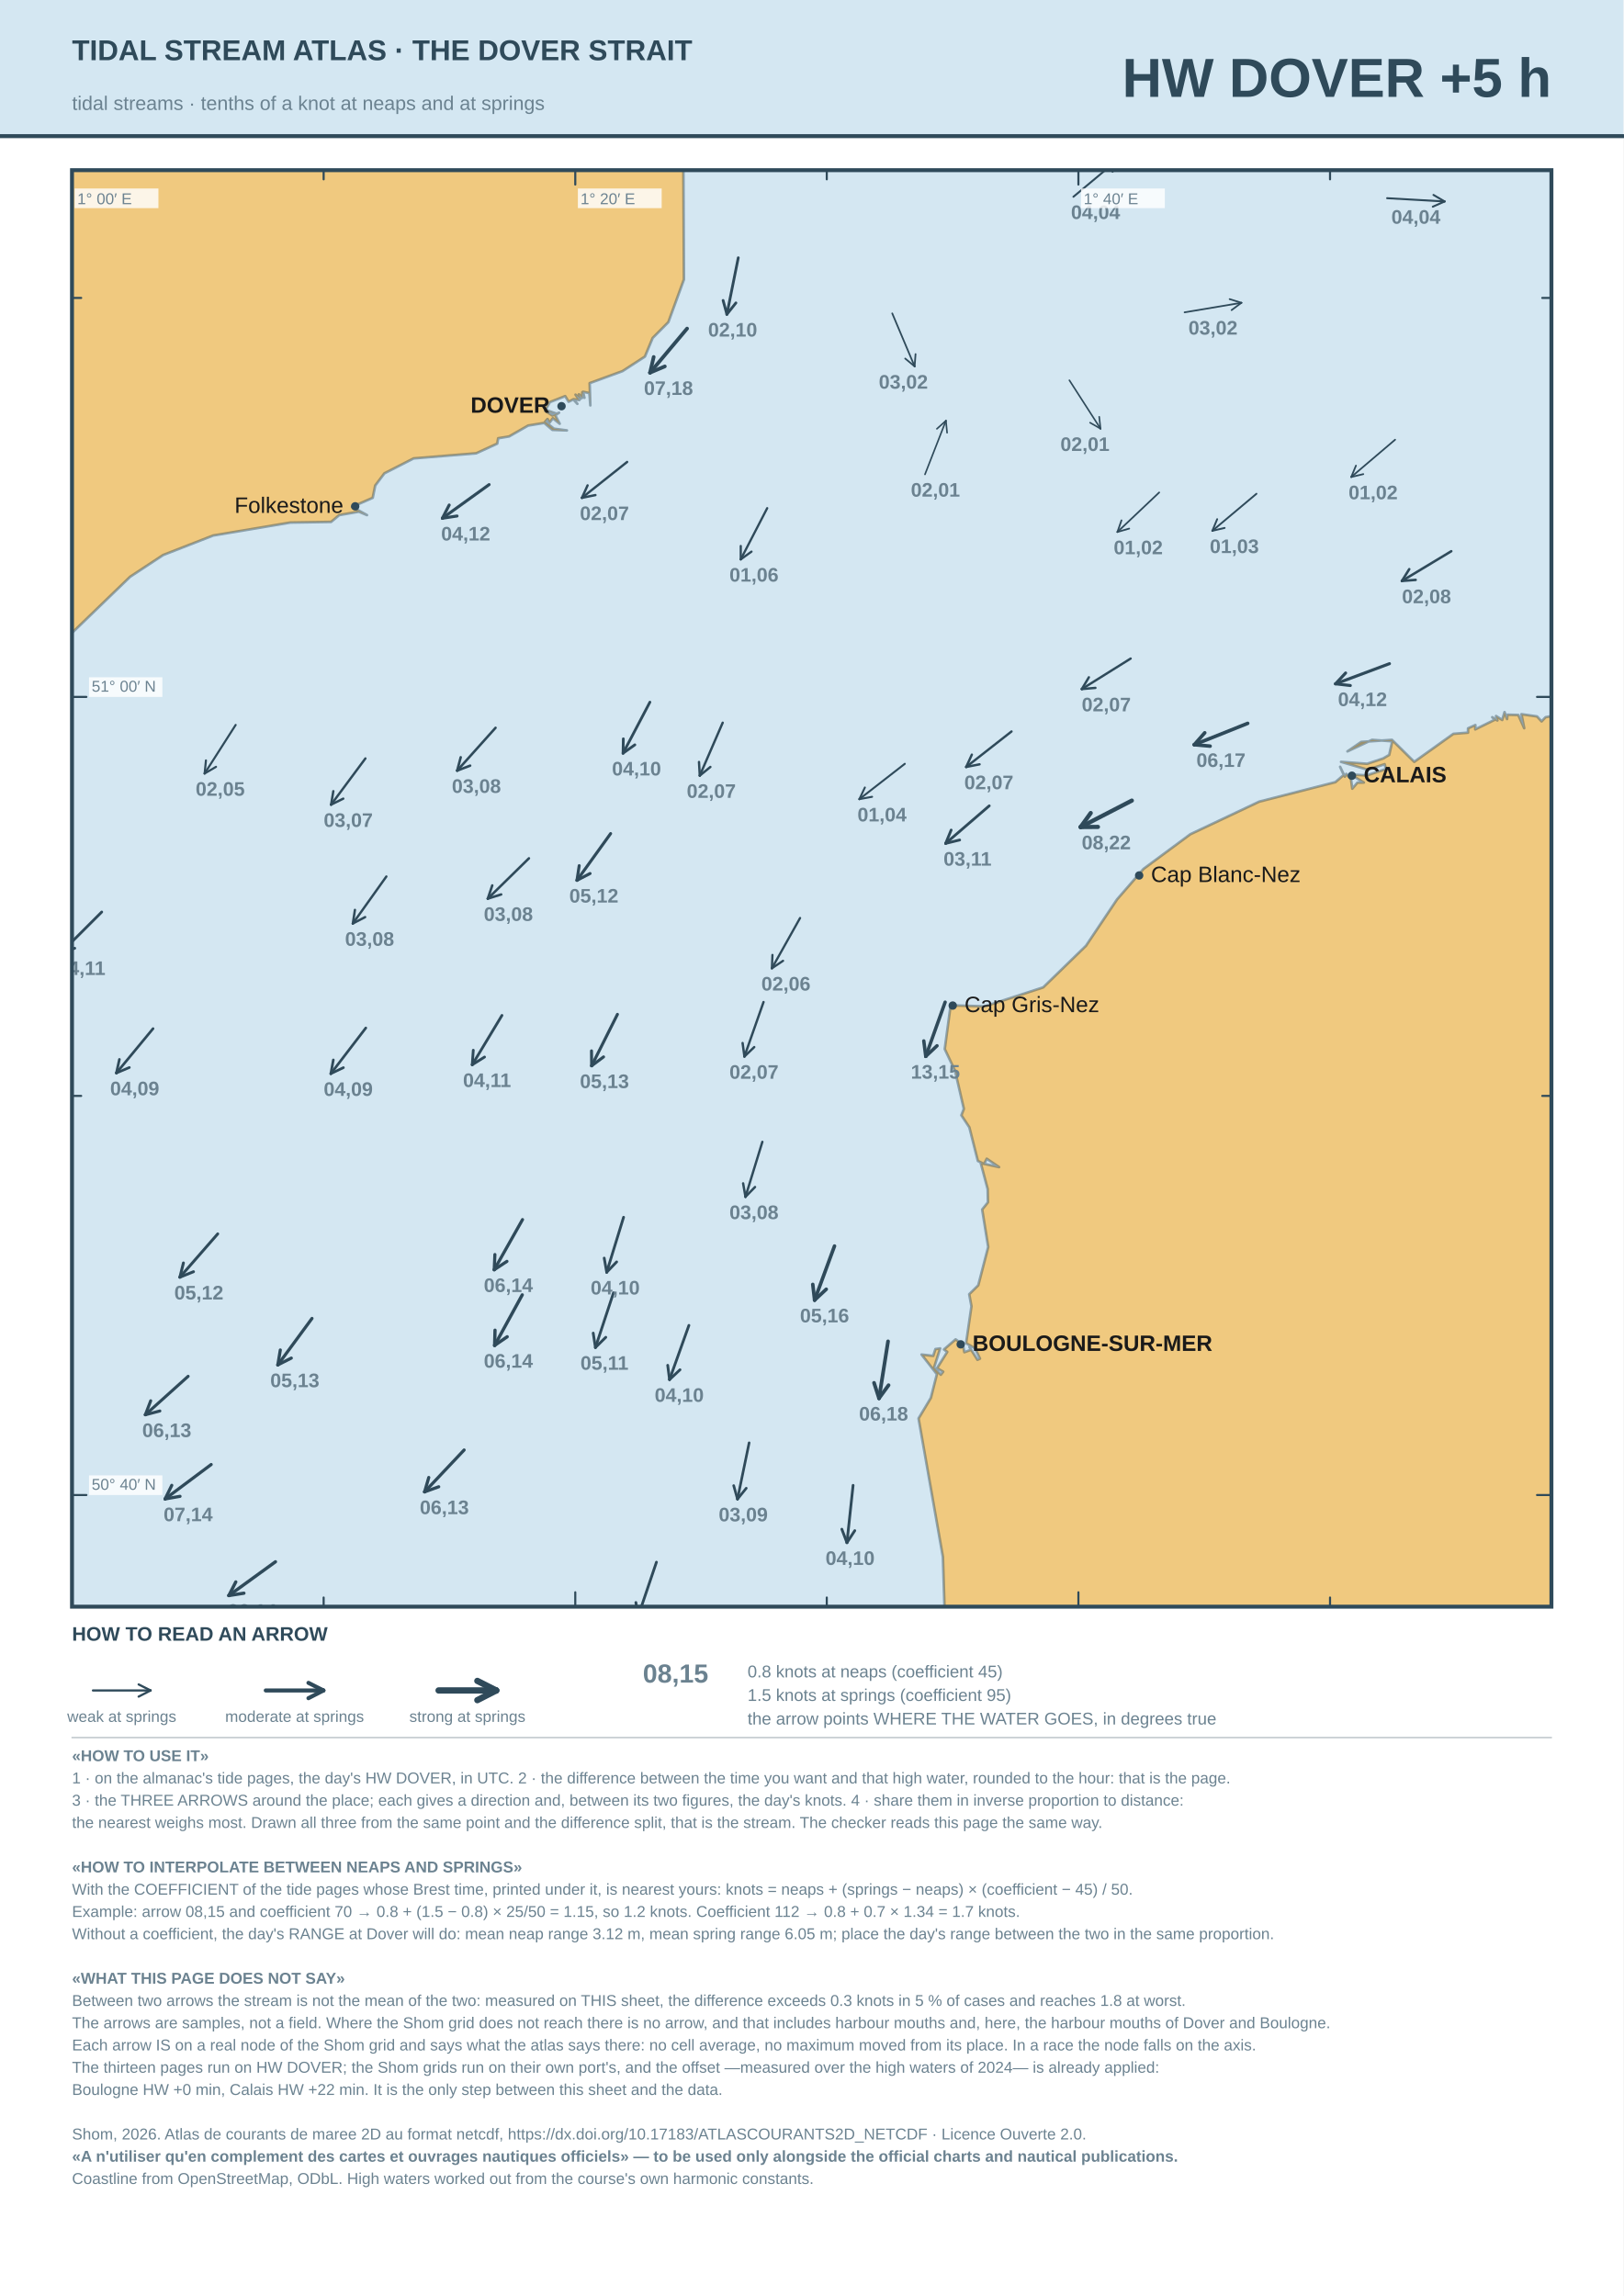
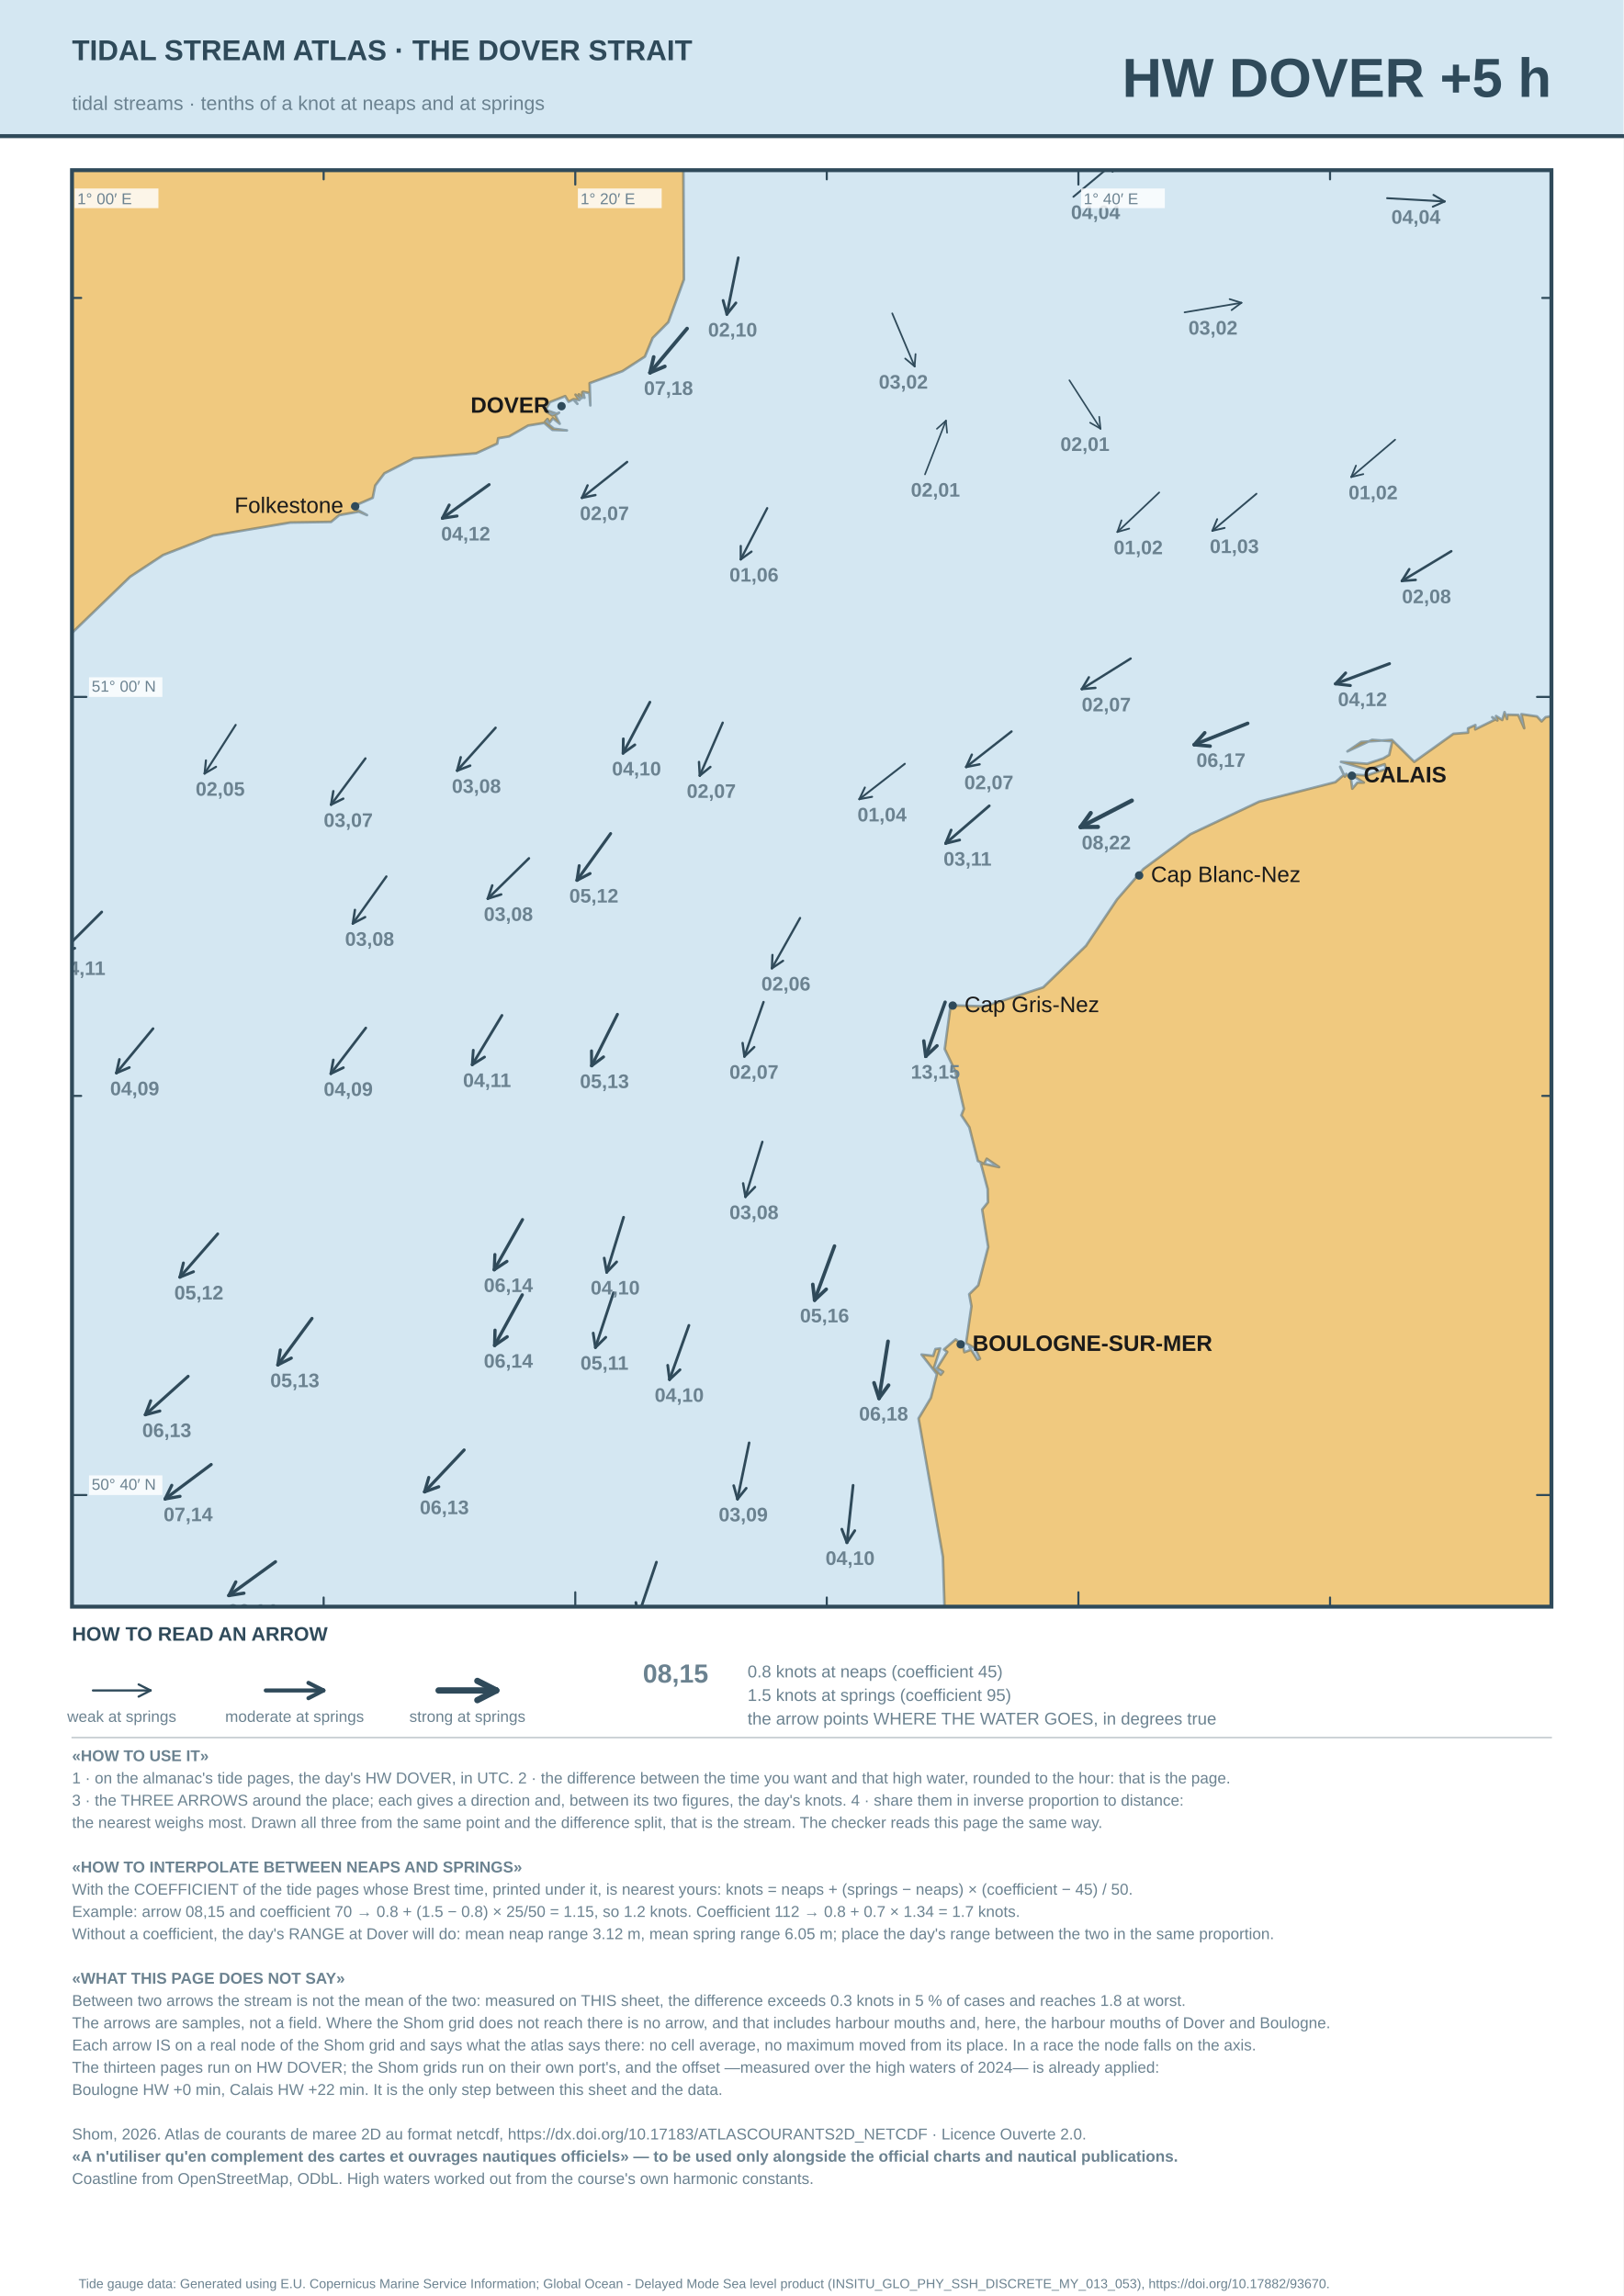
<svg xmlns="http://www.w3.org/2000/svg" width="1240" height="1754" viewBox="0 0 1240 1754">
  <rect x="0.0" y="0.0" width="1240.0" height="1754.0" fill="#FFFFFF" />
  <rect x="0.0" y="0.0" width="1240.0" height="104.0" fill="#D4E7F2" />
  <line x1="0.0" y1="104.0" x2="1240.0" y2="104.0" stroke="#2F4A5A" stroke-width="3.0" stroke-linecap="round" />
  <text x="55.0" y="46.0" font-family="Arial" font-size="22" fill="#2F4A5A" font-weight="bold">TIDAL STREAM ATLAS · THE DOVER STRAIT</text>
  <text x="55.0" y="84.0" font-family="Arial" font-size="15" fill="#6B8290">tidal streams · tenths of a knot at neaps and at springs</text>
  <text x="1185.0" y="74.0" font-family="Arial" font-size="42" fill="#2F4A5A" font-weight="bold" text-anchor="end">HW DOVER   +5 h</text>
  <g transform="translate(0.0,75.0)">
    <clipPath id="marco">
      <rect x="55.0" y="55.0" width="1130.0" height="1097.4" />
    </clipPath>
    <g clip-path="url(#marco)">
      <rect x="55.0" y="55.0" width="1130.0" height="1097.4" fill="#D4E7F2" />
      <polygon points="522.0,55.0 522.4,138.5 510.5,171.1 498.5,183.2 492.6,197.4 475.5,208.5 450.4,217.7 450.9,234.7 450.2,225.3 445.3,224.3 446.4,228.9 444.8,224.6 444.7,228.9 442.2,226.2 443.5,229.6 439.6,226.5 442.5,230.6 438.0,230.0 441.0,233.5 437.9,230.1 434.3,231.9 431.7,227.6 420.0,232.2 416.7,238.1 424.7,240.9 416.3,238.8 421.9,242.4 427.0,240.3 424.1,242.2 427.5,248.7 422.3,244.5 419.7,247.9 418.2,245.1 416.4,247.1 423.1,252.5 433.0,253.8 421.9,253.4 415.7,248.1 403.4,250.1 388.9,258.4 380.5,259.8 379.8,263.9 363.7,271.3 315.9,275.2 293.6,286.6 286.6,295.9 284.7,305.3 268.9,312.2 280.3,318.5 274.1,315.9 259.1,318.5 252.9,323.7 221.7,324.2 162.8,334.1 124.6,349.0 99.4,365.6 55.0,408.5 55.0,55.0" fill="#F0C97F" />
      <polygon points="721.4,1152.4 720.2,1114.4 701.6,1008.6 711.0,992.9 715.6,974.8 703.9,959.8 712.8,960.8 714.5,955.6 718.1,955.1 713.4,969.9 718.6,975.2 720.4,972.9 715.7,970.2 723.5,957.8 721.0,955.9 729.9,948.2 735.5,952.2 736.6,958.0 741.6,956.2 740.5,954.1 746.6,963.8 748.5,962.9 744.8,955.1 737.9,951.1 742.0,922.9 740.3,913.7 747.2,906.9 754.8,877.6 750.2,849.0 754.6,843.5 754.4,833.4 749.1,813.5 763.1,816.6 753.7,810.2 751.7,814.2 746.9,811.9 740.4,786.2 734.3,777.0 736.2,772.1 729.5,743.1 721.6,726.4 726.1,693.0 752.2,693.8 796.8,679.3 829.5,647.5 853.2,612.1 873.4,588.8 909.2,562.3 961.8,537.4 1020.0,522.5 1026.4,517.0 1023.6,510.8 1027.2,518.3 1028.3,516.2 1031.9,520.2 1032.9,527.5 1036.8,522.9 1041.7,522.8 1031.5,516.6 1043.9,517.4 1058.6,512.5 1057.6,508.8 1044.7,513.0 1024.3,507.0 1044.2,508.5 1056.5,504.4 1061.1,501.7 1063.4,491.3 1048.0,490.2 1029.2,499.0 1039.7,491.8 1063.2,490.2 1080.2,507.0 1110.1,485.6 1121.3,484.7 1121.3,481.4 1126.9,478.9 1126.8,482.2 1141.8,474.8 1139.8,472.9 1143.7,475.4 1142.7,472.0 1147.4,475.0 1149.2,469.0 1151.1,474.3 1151.4,471.0 1159.7,471.2 1164.2,481.3 1162.1,470.6 1174.0,472.3 1177.5,476.1 1180.5,472.9 1185.0,472.1 1185.0,1152.4" fill="#F0C97F" />
      <polygon points="522.0,55.0 522.4,138.5 510.5,171.1 498.5,183.2 492.6,197.4 475.5,208.5 450.4,217.7 450.9,234.7 450.2,225.3 445.3,224.3 446.4,228.9 444.8,224.6 444.7,228.9 442.2,226.2 443.5,229.6 439.6,226.5 442.5,230.6 438.0,230.0 441.0,233.5 437.9,230.1 434.3,231.9 431.7,227.6 420.0,232.2 416.7,238.1 424.7,240.9 416.3,238.8 421.9,242.4 427.0,240.3 424.1,242.2 427.5,248.7 422.3,244.5 419.7,247.9 418.2,245.1 416.4,247.1 423.1,252.5 433.0,253.8 421.9,253.4 415.7,248.1 403.4,250.1 388.9,258.4 380.5,259.8 379.8,263.9 363.7,271.3 315.9,275.2 293.6,286.6 286.6,295.9 284.7,305.3 268.9,312.2 280.3,318.5 274.1,315.9 259.1,318.5 252.9,323.7 221.7,324.2 162.8,334.1 124.6,349.0 99.4,365.6 55.0,408.5 55.0,55.0" fill="none" stroke="#2F4A5A" stroke-opacity="0.44" stroke-width="2" stroke-linecap="round" stroke-linejoin="round" />
      <polygon points="721.4,1152.4 720.2,1114.4 701.6,1008.6 711.0,992.9 715.6,974.8 703.9,959.8 712.8,960.8 714.5,955.6 718.1,955.1 713.4,969.9 718.6,975.2 720.4,972.9 715.7,970.2 723.5,957.8 721.0,955.9 729.9,948.2 735.5,952.2 736.6,958.0 741.6,956.2 740.5,954.1 746.6,963.8 748.5,962.9 744.8,955.1 737.9,951.1 742.0,922.9 740.3,913.7 747.2,906.9 754.8,877.6 750.2,849.0 754.6,843.5 754.4,833.4 749.1,813.5 763.1,816.6 753.7,810.2 751.7,814.2 746.9,811.9 740.4,786.2 734.3,777.0 736.2,772.1 729.5,743.1 721.6,726.4 726.1,693.0 752.2,693.8 796.8,679.3 829.5,647.5 853.2,612.1 873.4,588.8 909.2,562.3 961.8,537.4 1020.0,522.5 1026.4,517.0 1023.6,510.8 1027.2,518.3 1028.3,516.2 1031.9,520.2 1032.9,527.5 1036.8,522.9 1041.7,522.8 1031.5,516.6 1043.9,517.4 1058.6,512.5 1057.6,508.8 1044.7,513.0 1024.3,507.0 1044.2,508.5 1056.5,504.4 1061.1,501.7 1063.4,491.3 1048.0,490.2 1029.2,499.0 1039.7,491.8 1063.2,490.2 1080.2,507.0 1110.1,485.6 1121.3,484.7 1121.3,481.4 1126.9,478.9 1126.8,482.2 1141.8,474.8 1139.8,472.9 1143.7,475.4 1142.7,472.0 1147.4,475.0 1149.2,469.0 1151.1,474.3 1151.4,471.0 1159.7,471.2 1164.2,481.3 1162.1,470.6 1174.0,472.3 1177.5,476.1 1180.5,472.9 1185.0,472.1 1185.0,1152.4" fill="none" stroke="#2F4A5A" stroke-opacity="0.44" stroke-width="2" stroke-linecap="round" stroke-linejoin="round" />
      <circle cx="428.9" cy="235.3" r="3.2" fill="#2F4A5A" />
      <text x="419.9" y="240.3" font-family="Arial" font-size="17" fill="#1A1A1A" font-weight="bold" text-anchor="end">DOVER</text>
      <circle cx="271.3" cy="311.8" r="3.2" fill="#2F4A5A" />
      <text x="262.3" y="316.8" font-family="Arial" font-size="17" fill="#1A1A1A" text-anchor="end">Folkestone</text>
      <circle cx="733.8" cy="952.0" r="3.2" fill="#2F4A5A" />
      <text x="742.8" y="957.0" font-family="Arial" font-size="17" fill="#1A1A1A" font-weight="bold" text-anchor="start">BOULOGNE-SUR-MER</text>
      <circle cx="1032.6" cy="517.6" r="3.2" fill="#2F4A5A" />
      <text x="1041.6" y="522.6" font-family="Arial" font-size="17" fill="#1A1A1A" font-weight="bold" text-anchor="start">CALAIS</text>
      <circle cx="727.7" cy="693.2" r="3.2" fill="#2F4A5A" />
      <text x="736.7" y="698.2" font-family="Arial" font-size="17" fill="#1A1A1A" text-anchor="start">Cap Gris-Nez</text>
      <circle cx="870.1" cy="593.8" r="3.2" fill="#2F4A5A" />
      <text x="879.1" y="598.8" font-family="Arial" font-size="17" fill="#1A1A1A" text-anchor="start">Cap Blanc-Nez</text>
      <line x1="161.3" y1="1043.8" x2="126.1" y2="1070.1" stroke="#2F4A5A" stroke-width="2.4" stroke-linecap="round" />
      <line x1="126.1" y1="1070.1" x2="137.5" y2="1068.1" stroke="#2F4A5A" stroke-width="2.4" stroke-linecap="round" />
      <line x1="126.1" y1="1070.1" x2="131.2" y2="1059.7" stroke="#2F4A5A" stroke-width="2.4" stroke-linecap="round" />
      <text x="143.7" y="1087.1" font-family="Arial" font-size="15" fill="#6B8290" font-weight="bold" text-anchor="middle">07,14</text>
      <line x1="210.4" y1="1118.1" x2="174.8" y2="1143.9" stroke="#2F4A5A" stroke-width="2.5" stroke-linecap="round" />
      <line x1="174.8" y1="1143.9" x2="186.3" y2="1142.1" stroke="#2F4A5A" stroke-width="2.5" stroke-linecap="round" />
      <line x1="174.8" y1="1143.9" x2="180.1" y2="1133.5" stroke="#2F4A5A" stroke-width="2.5" stroke-linecap="round" />
      <text x="192.6" y="1160.9" font-family="Arial" font-size="15" fill="#6B8290" font-weight="bold" text-anchor="middle">06,14</text>
      <line x1="354.5" y1="1032.7" x2="324.3" y2="1064.7" stroke="#2F4A5A" stroke-width="2.4" stroke-linecap="round" />
      <line x1="324.3" y1="1064.7" x2="335.1" y2="1060.8" stroke="#2F4A5A" stroke-width="2.4" stroke-linecap="round" />
      <line x1="324.3" y1="1064.7" x2="327.5" y2="1053.7" stroke="#2F4A5A" stroke-width="2.4" stroke-linecap="round" />
      <text x="339.4" y="1081.7" font-family="Arial" font-size="15" fill="#6B8290" font-weight="bold" text-anchor="middle">06,13</text>
      <line x1="501.4" y1="1118.4" x2="487.3" y2="1160.1" stroke="#2F4A5A" stroke-width="2.1" stroke-linecap="round" />
      <line x1="487.3" y1="1160.1" x2="495.1" y2="1152.4" stroke="#2F4A5A" stroke-width="2.1" stroke-linecap="round" />
      <line x1="487.3" y1="1160.1" x2="485.7" y2="1149.2" stroke="#2F4A5A" stroke-width="2.1" stroke-linecap="round" />
      <text x="494.3" y="1177.1" font-family="Arial" font-size="15" fill="#6B8290" font-weight="bold" text-anchor="middle">04,10</text>
      <line x1="572.2" y1="1027.2" x2="563.3" y2="1070.2" stroke="#2F4A5A" stroke-width="2.0" stroke-linecap="round" />
      <line x1="563.3" y1="1070.2" x2="570.0" y2="1061.9" stroke="#2F4A5A" stroke-width="2.0" stroke-linecap="round" />
      <line x1="563.3" y1="1070.2" x2="560.4" y2="1059.9" stroke="#2F4A5A" stroke-width="2.0" stroke-linecap="round" />
      <text x="567.7" y="1087.2" font-family="Arial" font-size="15" fill="#6B8290" font-weight="bold" text-anchor="middle">03,09</text>
      <line x1="651.6" y1="1059.7" x2="646.9" y2="1103.5" stroke="#2F4A5A" stroke-width="2.1" stroke-linecap="round" />
      <line x1="646.9" y1="1103.5" x2="652.9" y2="1094.3" stroke="#2F4A5A" stroke-width="2.1" stroke-linecap="round" />
      <line x1="646.9" y1="1103.5" x2="643.0" y2="1093.2" stroke="#2F4A5A" stroke-width="2.1" stroke-linecap="round" />
      <text x="649.3" y="1120.5" font-family="Arial" font-size="15" fill="#6B8290" font-weight="bold" text-anchor="middle">04,10</text>
      <line x1="143.7" y1="976.4" x2="111.0" y2="1005.8" stroke="#2F4A5A" stroke-width="2.3" stroke-linecap="round" />
      <line x1="111.0" y1="1005.8" x2="122.1" y2="1002.9" stroke="#2F4A5A" stroke-width="2.3" stroke-linecap="round" />
      <line x1="111.0" y1="1005.8" x2="115.1" y2="995.1" stroke="#2F4A5A" stroke-width="2.3" stroke-linecap="round" />
      <text x="127.4" y="1022.8" font-family="Arial" font-size="15" fill="#6B8290" font-weight="bold" text-anchor="middle">06,13</text>
      <line x1="238.3" y1="932.2" x2="212.2" y2="967.7" stroke="#2F4A5A" stroke-width="2.4" stroke-linecap="round" />
      <line x1="212.2" y1="967.7" x2="222.5" y2="962.5" stroke="#2F4A5A" stroke-width="2.4" stroke-linecap="round" />
      <line x1="212.2" y1="967.7" x2="214.1" y2="956.3" stroke="#2F4A5A" stroke-width="2.4" stroke-linecap="round" />
      <text x="225.2" y="984.7" font-family="Arial" font-size="15" fill="#6B8290" font-weight="bold" text-anchor="middle">05,13</text>
      <line x1="398.9" y1="914.2" x2="377.8" y2="952.8" stroke="#2F4A5A" stroke-width="2.5" stroke-linecap="round" />
      <line x1="377.8" y1="952.8" x2="387.4" y2="946.2" stroke="#2F4A5A" stroke-width="2.5" stroke-linecap="round" />
      <line x1="377.8" y1="952.8" x2="378.1" y2="941.2" stroke="#2F4A5A" stroke-width="2.5" stroke-linecap="round" />
      <text x="388.3" y="969.8" font-family="Arial" font-size="15" fill="#6B8290" font-weight="bold" text-anchor="middle">06,14</text>
      <line x1="468.6" y1="912.6" x2="454.8" y2="954.4" stroke="#2F4A5A" stroke-width="2.1" stroke-linecap="round" />
      <line x1="454.8" y1="954.4" x2="462.7" y2="946.6" stroke="#2F4A5A" stroke-width="2.1" stroke-linecap="round" />
      <line x1="454.8" y1="954.4" x2="453.1" y2="943.4" stroke="#2F4A5A" stroke-width="2.1" stroke-linecap="round" />
      <text x="461.7" y="971.4" font-family="Arial" font-size="15" fill="#6B8290" font-weight="bold" text-anchor="middle">05,11</text>
      <line x1="526.2" y1="937.5" x2="511.4" y2="978.9" stroke="#2F4A5A" stroke-width="2.1" stroke-linecap="round" />
      <line x1="511.4" y1="978.9" x2="519.4" y2="971.4" stroke="#2F4A5A" stroke-width="2.1" stroke-linecap="round" />
      <line x1="511.4" y1="978.9" x2="510.0" y2="968.0" stroke="#2F4A5A" stroke-width="2.1" stroke-linecap="round" />
      <text x="518.8" y="995.9" font-family="Arial" font-size="15" fill="#6B8290" font-weight="bold" text-anchor="middle">04,10</text>
      <line x1="678.3" y1="949.7" x2="671.4" y2="993.2" stroke="#2F4A5A" stroke-width="2.8" stroke-linecap="round" />
      <line x1="671.4" y1="993.2" x2="678.7" y2="983.2" stroke="#2F4A5A" stroke-width="2.8" stroke-linecap="round" />
      <line x1="671.4" y1="993.2" x2="667.6" y2="981.4" stroke="#2F4A5A" stroke-width="2.8" stroke-linecap="round" />
      <text x="674.9" y="1010.2" font-family="Arial" font-size="15" fill="#6B8290" font-weight="bold" text-anchor="middle">06,18</text>
      <line x1="166.3" y1="867.6" x2="137.4" y2="900.7" stroke="#2F4A5A" stroke-width="2.2" stroke-linecap="round" />
      <line x1="137.4" y1="900.7" x2="147.8" y2="896.5" stroke="#2F4A5A" stroke-width="2.2" stroke-linecap="round" />
      <line x1="137.4" y1="900.7" x2="140.1" y2="889.8" stroke="#2F4A5A" stroke-width="2.2" stroke-linecap="round" />
      <text x="151.9" y="917.7" font-family="Arial" font-size="15" fill="#6B8290" font-weight="bold" text-anchor="middle">05,12</text>
      <line x1="399.1" y1="856.7" x2="377.5" y2="895.0" stroke="#2F4A5A" stroke-width="2.4" stroke-linecap="round" />
      <line x1="377.5" y1="895.0" x2="387.2" y2="888.6" stroke="#2F4A5A" stroke-width="2.4" stroke-linecap="round" />
      <line x1="377.5" y1="895.0" x2="378.0" y2="883.4" stroke="#2F4A5A" stroke-width="2.4" stroke-linecap="round" />
      <text x="388.3" y="912.0" font-family="Arial" font-size="15" fill="#6B8290" font-weight="bold" text-anchor="middle">06,14</text>
      <line x1="476.3" y1="854.9" x2="463.4" y2="896.9" stroke="#2F4A5A" stroke-width="2.1" stroke-linecap="round" />
      <line x1="463.4" y1="896.9" x2="471.0" y2="889.0" stroke="#2F4A5A" stroke-width="2.1" stroke-linecap="round" />
      <line x1="463.4" y1="896.9" x2="461.5" y2="886.1" stroke="#2F4A5A" stroke-width="2.1" stroke-linecap="round" />
      <text x="469.9" y="913.9" font-family="Arial" font-size="15" fill="#6B8290" font-weight="bold" text-anchor="middle">04,10</text>
      <line x1="582.3" y1="797.3" x2="569.4" y2="839.3" stroke="#2F4A5A" stroke-width="1.8" stroke-linecap="round" />
      <line x1="569.4" y1="839.3" x2="576.7" y2="831.8" stroke="#2F4A5A" stroke-width="1.8" stroke-linecap="round" />
      <line x1="569.4" y1="839.3" x2="567.6" y2="829.0" stroke="#2F4A5A" stroke-width="1.8" stroke-linecap="round" />
      <text x="575.9" y="856.3" font-family="Arial" font-size="15" fill="#6B8290" font-weight="bold" text-anchor="middle">03,08</text>
      <line x1="637.4" y1="876.9" x2="622.2" y2="918.2" stroke="#2F4A5A" stroke-width="2.7" stroke-linecap="round" />
      <line x1="622.2" y1="918.2" x2="631.1" y2="909.9" stroke="#2F4A5A" stroke-width="2.7" stroke-linecap="round" />
      <line x1="622.2" y1="918.2" x2="620.8" y2="906.2" stroke="#2F4A5A" stroke-width="2.7" stroke-linecap="round" />
      <text x="629.8" y="935.2" font-family="Arial" font-size="15" fill="#6B8290" font-weight="bold" text-anchor="middle">05,16</text>
      <line x1="116.9" y1="710.8" x2="88.9" y2="744.7" stroke="#2F4A5A" stroke-width="2.0" stroke-linecap="round" />
      <line x1="88.9" y1="744.7" x2="98.8" y2="740.5" stroke="#2F4A5A" stroke-width="2.0" stroke-linecap="round" />
      <line x1="88.9" y1="744.7" x2="91.2" y2="734.3" stroke="#2F4A5A" stroke-width="2.0" stroke-linecap="round" />
      <text x="102.9" y="761.7" font-family="Arial" font-size="15" fill="#6B8290" font-weight="bold" text-anchor="middle">04,09</text>
      <line x1="279.4" y1="710.3" x2="252.7" y2="745.2" stroke="#2F4A5A" stroke-width="2.0" stroke-linecap="round" />
      <line x1="252.7" y1="745.2" x2="262.3" y2="740.6" stroke="#2F4A5A" stroke-width="2.0" stroke-linecap="round" />
      <line x1="252.7" y1="745.2" x2="254.6" y2="734.7" stroke="#2F4A5A" stroke-width="2.0" stroke-linecap="round" />
      <text x="266.0" y="762.2" font-family="Arial" font-size="15" fill="#6B8290" font-weight="bold" text-anchor="middle">04,09</text>
      <line x1="383.4" y1="700.7" x2="360.7" y2="738.4" stroke="#2F4A5A" stroke-width="2.1" stroke-linecap="round" />
      <line x1="360.7" y1="738.4" x2="370.1" y2="732.5" stroke="#2F4A5A" stroke-width="2.1" stroke-linecap="round" />
      <line x1="360.7" y1="738.4" x2="361.5" y2="727.3" stroke="#2F4A5A" stroke-width="2.1" stroke-linecap="round" />
      <text x="372.0" y="755.4" font-family="Arial" font-size="15" fill="#6B8290" font-weight="bold" text-anchor="middle">04,11</text>
      <line x1="471.6" y1="699.9" x2="451.9" y2="739.2" stroke="#2F4A5A" stroke-width="2.3" stroke-linecap="round" />
      <line x1="451.9" y1="739.2" x2="461.0" y2="732.4" stroke="#2F4A5A" stroke-width="2.3" stroke-linecap="round" />
      <line x1="451.9" y1="739.2" x2="451.8" y2="727.8" stroke="#2F4A5A" stroke-width="2.3" stroke-linecap="round" />
      <text x="461.7" y="756.2" font-family="Arial" font-size="15" fill="#6B8290" font-weight="bold" text-anchor="middle">05,13</text>
      <line x1="583.2" y1="690.5" x2="568.6" y2="732.1" stroke="#2F4A5A" stroke-width="1.8" stroke-linecap="round" />
      <line x1="568.6" y1="732.1" x2="576.1" y2="724.9" stroke="#2F4A5A" stroke-width="1.8" stroke-linecap="round" />
      <line x1="568.6" y1="732.1" x2="567.2" y2="721.8" stroke="#2F4A5A" stroke-width="1.8" stroke-linecap="round" />
      <text x="575.9" y="749.1" font-family="Arial" font-size="15" fill="#6B8290" font-weight="bold" text-anchor="middle">02,07</text>
      <line x1="721.9" y1="690.6" x2="707.1" y2="732.0" stroke="#2F4A5A" stroke-width="2.6" stroke-linecap="round" />
      <line x1="707.1" y1="732.0" x2="715.7" y2="723.9" stroke="#2F4A5A" stroke-width="2.6" stroke-linecap="round" />
      <line x1="707.1" y1="732.0" x2="705.6" y2="720.2" stroke="#2F4A5A" stroke-width="2.6" stroke-linecap="round" />
      <text x="714.5" y="749.0" font-family="Arial" font-size="15" fill="#6B8290" font-weight="bold" text-anchor="middle">13,15</text>
      <line x1="77.7" y1="621.7" x2="46.6" y2="652.8" stroke="#2F4A5A" stroke-width="2.1" stroke-linecap="round" />
      <line x1="46.6" y1="652.8" x2="57.1" y2="649.4" stroke="#2F4A5A" stroke-width="2.1" stroke-linecap="round" />
      <line x1="46.6" y1="652.8" x2="50.0" y2="642.3" stroke="#2F4A5A" stroke-width="2.1" stroke-linecap="round" />
      <text x="62.2" y="669.8" font-family="Arial" font-size="15" fill="#6B8290" font-weight="bold" text-anchor="middle">04,11</text>
      <line x1="295.1" y1="594.6" x2="269.5" y2="630.5" stroke="#2F4A5A" stroke-width="1.8" stroke-linecap="round" />
      <line x1="269.5" y1="630.5" x2="278.9" y2="625.6" stroke="#2F4A5A" stroke-width="1.8" stroke-linecap="round" />
      <line x1="269.5" y1="630.5" x2="271.1" y2="620.1" stroke="#2F4A5A" stroke-width="1.8" stroke-linecap="round" />
      <text x="282.3" y="647.5" font-family="Arial" font-size="15" fill="#6B8290" font-weight="bold" text-anchor="middle">03,08</text>
      <line x1="404.0" y1="580.7" x2="372.6" y2="611.5" stroke="#2F4A5A" stroke-width="1.9" stroke-linecap="round" />
      <line x1="372.6" y1="611.5" x2="382.8" y2="608.3" stroke="#2F4A5A" stroke-width="1.9" stroke-linecap="round" />
      <line x1="372.6" y1="611.5" x2="376.0" y2="601.4" stroke="#2F4A5A" stroke-width="1.9" stroke-linecap="round" />
      <text x="388.3" y="628.5" font-family="Arial" font-size="15" fill="#6B8290" font-weight="bold" text-anchor="middle">03,08</text>
      <line x1="611.1" y1="626.3" x2="589.6" y2="664.7" stroke="#2F4A5A" stroke-width="1.7" stroke-linecap="round" />
      <line x1="589.6" y1="664.7" x2="598.1" y2="659.0" stroke="#2F4A5A" stroke-width="1.7" stroke-linecap="round" />
      <line x1="589.6" y1="664.7" x2="590.0" y2="654.5" stroke="#2F4A5A" stroke-width="1.7" stroke-linecap="round" />
      <text x="600.3" y="681.7" font-family="Arial" font-size="15" fill="#6B8290" font-weight="bold" text-anchor="middle">02,06</text>
      <line x1="279.1" y1="504.4" x2="252.9" y2="539.7" stroke="#2F4A5A" stroke-width="1.8" stroke-linecap="round" />
      <line x1="252.9" y1="539.7" x2="262.2" y2="535.1" stroke="#2F4A5A" stroke-width="1.8" stroke-linecap="round" />
      <line x1="252.9" y1="539.7" x2="254.6" y2="529.4" stroke="#2F4A5A" stroke-width="1.8" stroke-linecap="round" />
      <text x="266.0" y="556.7" font-family="Arial" font-size="15" fill="#6B8290" font-weight="bold" text-anchor="middle">03,07</text>
      <line x1="466.4" y1="561.8" x2="440.7" y2="597.5" stroke="#2F4A5A" stroke-width="2.3" stroke-linecap="round" />
      <line x1="440.7" y1="597.5" x2="450.7" y2="592.3" stroke="#2F4A5A" stroke-width="2.3" stroke-linecap="round" />
      <line x1="440.7" y1="597.5" x2="442.4" y2="586.3" stroke="#2F4A5A" stroke-width="2.3" stroke-linecap="round" />
      <text x="453.6" y="614.5" font-family="Arial" font-size="15" fill="#6B8290" font-weight="bold" text-anchor="middle">05,12</text>
      <line x1="691.1" y1="508.5" x2="656.4" y2="535.5" stroke="#2F4A5A" stroke-width="1.5" stroke-linecap="round" />
      <line x1="656.4" y1="535.5" x2="666.1" y2="533.7" stroke="#2F4A5A" stroke-width="1.5" stroke-linecap="round" />
      <line x1="656.4" y1="535.5" x2="660.6" y2="526.6" stroke="#2F4A5A" stroke-width="1.5" stroke-linecap="round" />
      <text x="673.7" y="552.5" font-family="Arial" font-size="15" fill="#6B8290" font-weight="bold" text-anchor="middle">01,04</text>
      <line x1="755.6" y1="540.6" x2="722.3" y2="569.3" stroke="#2F4A5A" stroke-width="2.1" stroke-linecap="round" />
      <line x1="722.3" y1="569.3" x2="733.0" y2="566.7" stroke="#2F4A5A" stroke-width="2.1" stroke-linecap="round" />
      <line x1="722.3" y1="569.3" x2="726.5" y2="559.1" stroke="#2F4A5A" stroke-width="2.1" stroke-linecap="round" />
      <text x="739.0" y="586.3" font-family="Arial" font-size="15" fill="#6B8290" font-weight="bold" text-anchor="middle">03,11</text>
      <line x1="864.5" y1="536.6" x2="825.4" y2="556.8" stroke="#2F4A5A" stroke-width="3.2" stroke-linecap="round" />
      <line x1="825.4" y1="556.8" x2="838.6" y2="556.7" stroke="#2F4A5A" stroke-width="3.2" stroke-linecap="round" />
      <line x1="825.4" y1="556.8" x2="833.1" y2="546.1" stroke="#2F4A5A" stroke-width="3.2" stroke-linecap="round" />
      <text x="845.0" y="573.8" font-family="Arial" font-size="15" fill="#6B8290" font-weight="bold" text-anchor="middle">08,22</text>
      <line x1="180.0" y1="478.8" x2="156.3" y2="515.9" stroke="#2F4A5A" stroke-width="1.6" stroke-linecap="round" />
      <line x1="156.3" y1="515.9" x2="165.0" y2="510.8" stroke="#2F4A5A" stroke-width="1.6" stroke-linecap="round" />
      <line x1="156.3" y1="515.9" x2="157.3" y2="505.9" stroke="#2F4A5A" stroke-width="1.6" stroke-linecap="round" />
      <text x="168.2" y="532.9" font-family="Arial" font-size="15" fill="#6B8290" font-weight="bold" text-anchor="middle">02,05</text>
      <line x1="378.5" y1="481.0" x2="349.2" y2="513.7" stroke="#2F4A5A" stroke-width="1.9" stroke-linecap="round" />
      <line x1="349.2" y1="513.7" x2="359.1" y2="509.9" stroke="#2F4A5A" stroke-width="1.9" stroke-linecap="round" />
      <line x1="349.2" y1="513.7" x2="351.9" y2="503.5" stroke="#2F4A5A" stroke-width="1.9" stroke-linecap="round" />
      <text x="363.9" y="530.7" font-family="Arial" font-size="15" fill="#6B8290" font-weight="bold" text-anchor="middle">03,08</text>
      <line x1="496.4" y1="461.4" x2="475.9" y2="500.4" stroke="#2F4A5A" stroke-width="2.1" stroke-linecap="round" />
      <line x1="475.9" y1="500.4" x2="484.9" y2="494.0" stroke="#2F4A5A" stroke-width="2.1" stroke-linecap="round" />
      <line x1="475.9" y1="500.4" x2="476.1" y2="489.4" stroke="#2F4A5A" stroke-width="2.1" stroke-linecap="round" />
      <text x="486.2" y="517.4" font-family="Arial" font-size="15" fill="#6B8290" font-weight="bold" text-anchor="middle">04,10</text>
      <line x1="552.0" y1="477.1" x2="534.5" y2="517.5" stroke="#2F4A5A" stroke-width="1.8" stroke-linecap="round" />
      <line x1="534.5" y1="517.5" x2="542.6" y2="510.9" stroke="#2F4A5A" stroke-width="1.8" stroke-linecap="round" />
      <line x1="534.5" y1="517.5" x2="533.9" y2="507.1" stroke="#2F4A5A" stroke-width="1.8" stroke-linecap="round" />
      <text x="543.3" y="534.5" font-family="Arial" font-size="15" fill="#6B8290" font-weight="bold" text-anchor="middle">02,07</text>
      <line x1="772.6" y1="483.8" x2="738.0" y2="510.9" stroke="#2F4A5A" stroke-width="1.8" stroke-linecap="round" />
      <line x1="738.0" y1="510.9" x2="748.2" y2="508.9" stroke="#2F4A5A" stroke-width="1.8" stroke-linecap="round" />
      <line x1="738.0" y1="510.9" x2="742.3" y2="501.5" stroke="#2F4A5A" stroke-width="1.8" stroke-linecap="round" />
      <text x="755.3" y="527.9" font-family="Arial" font-size="15" fill="#6B8290" font-weight="bold" text-anchor="middle">02,07</text>
      <line x1="863.6" y1="428.1" x2="826.3" y2="451.4" stroke="#2F4A5A" stroke-width="1.8" stroke-linecap="round" />
      <line x1="826.3" y1="451.4" x2="836.7" y2="450.5" stroke="#2F4A5A" stroke-width="1.8" stroke-linecap="round" />
      <line x1="826.3" y1="451.4" x2="831.7" y2="442.4" stroke="#2F4A5A" stroke-width="1.8" stroke-linecap="round" />
      <text x="845.0" y="468.4" font-family="Arial" font-size="15" fill="#6B8290" font-weight="bold" text-anchor="middle">02,07</text>
      <line x1="953.0" y1="477.6" x2="912.2" y2="493.9" stroke="#2F4A5A" stroke-width="2.7" stroke-linecap="round" />
      <line x1="912.2" y1="493.9" x2="924.3" y2="495.0" stroke="#2F4A5A" stroke-width="2.7" stroke-linecap="round" />
      <line x1="912.2" y1="493.9" x2="920.2" y2="484.8" stroke="#2F4A5A" stroke-width="2.7" stroke-linecap="round" />
      <text x="932.6" y="510.9" font-family="Arial" font-size="15" fill="#6B8290" font-weight="bold" text-anchor="middle">06,17</text>
      <line x1="1061.3" y1="432.0" x2="1020.1" y2="447.4" stroke="#2F4A5A" stroke-width="2.3" stroke-linecap="round" />
      <line x1="1020.1" y1="447.4" x2="1031.4" y2="448.7" stroke="#2F4A5A" stroke-width="2.3" stroke-linecap="round" />
      <line x1="1020.1" y1="447.4" x2="1027.8" y2="439.1" stroke="#2F4A5A" stroke-width="2.3" stroke-linecap="round" />
      <text x="1040.7" y="464.4" font-family="Arial" font-size="15" fill="#6B8290" font-weight="bold" text-anchor="middle">04,12</text>
      <line x1="373.6" y1="295.2" x2="337.9" y2="320.9" stroke="#2F4A5A" stroke-width="2.3" stroke-linecap="round" />
      <line x1="337.9" y1="320.9" x2="349.1" y2="319.2" stroke="#2F4A5A" stroke-width="2.3" stroke-linecap="round" />
      <line x1="337.9" y1="320.9" x2="343.1" y2="310.8" stroke="#2F4A5A" stroke-width="2.3" stroke-linecap="round" />
      <text x="355.7" y="337.9" font-family="Arial" font-size="15" fill="#6B8290" font-weight="bold" text-anchor="middle">04,12</text>
      <line x1="479.0" y1="277.9" x2="444.5" y2="305.3" stroke="#2F4A5A" stroke-width="1.8" stroke-linecap="round" />
      <line x1="444.5" y1="305.3" x2="454.8" y2="303.2" stroke="#2F4A5A" stroke-width="1.8" stroke-linecap="round" />
      <line x1="444.5" y1="305.3" x2="448.8" y2="295.8" stroke="#2F4A5A" stroke-width="1.8" stroke-linecap="round" />
      <text x="461.7" y="322.3" font-family="Arial" font-size="15" fill="#6B8290" font-weight="bold" text-anchor="middle">02,07</text>
      <line x1="586.0" y1="313.2" x2="565.8" y2="352.3" stroke="#2F4A5A" stroke-width="1.7" stroke-linecap="round" />
      <line x1="565.8" y1="352.3" x2="574.0" y2="346.4" stroke="#2F4A5A" stroke-width="1.7" stroke-linecap="round" />
      <line x1="565.8" y1="352.3" x2="565.8" y2="342.1" stroke="#2F4A5A" stroke-width="1.7" stroke-linecap="round" />
      <text x="575.9" y="369.3" font-family="Arial" font-size="15" fill="#6B8290" font-weight="bold" text-anchor="middle">01,06</text>
      <line x1="706.5" y1="287.4" x2="722.5" y2="246.4" stroke="#2F4A5A" stroke-width="1.2" stroke-linecap="round" />
      <line x1="722.5" y1="246.4" x2="715.6" y2="252.6" stroke="#2F4A5A" stroke-width="1.2" stroke-linecap="round" />
      <line x1="722.5" y1="246.4" x2="723.4" y2="255.6" stroke="#2F4A5A" stroke-width="1.2" stroke-linecap="round" />
      <text x="714.5" y="304.4" font-family="Arial" font-size="15" fill="#6B8290" font-weight="bold" text-anchor="middle">02,01</text>
      <line x1="885.4" y1="301.2" x2="853.5" y2="331.4" stroke="#2F4A5A" stroke-width="1.3" stroke-linecap="round" />
      <line x1="853.5" y1="331.4" x2="862.5" y2="328.8" stroke="#2F4A5A" stroke-width="1.3" stroke-linecap="round" />
      <line x1="853.5" y1="331.4" x2="856.6" y2="322.5" stroke="#2F4A5A" stroke-width="1.3" stroke-linecap="round" />
      <text x="869.4" y="348.4" font-family="Arial" font-size="15" fill="#6B8290" font-weight="bold" text-anchor="middle">01,02</text>
      <line x1="959.7" y1="302.2" x2="926.0" y2="330.5" stroke="#2F4A5A" stroke-width="1.4" stroke-linecap="round" />
      <line x1="926.0" y1="330.5" x2="935.4" y2="328.3" stroke="#2F4A5A" stroke-width="1.4" stroke-linecap="round" />
      <line x1="926.0" y1="330.5" x2="929.7" y2="321.6" stroke="#2F4A5A" stroke-width="1.4" stroke-linecap="round" />
      <text x="942.8" y="347.5" font-family="Arial" font-size="15" fill="#6B8290" font-weight="bold" text-anchor="middle">01,03</text>
      <line x1="1108.5" y1="346.1" x2="1070.8" y2="368.8" stroke="#2F4A5A" stroke-width="1.9" stroke-linecap="round" />
      <line x1="1070.8" y1="368.8" x2="1081.3" y2="368.0" stroke="#2F4A5A" stroke-width="1.9" stroke-linecap="round" />
      <line x1="1070.8" y1="368.8" x2="1076.4" y2="359.8" stroke="#2F4A5A" stroke-width="1.9" stroke-linecap="round" />
      <text x="1089.6" y="385.8" font-family="Arial" font-size="15" fill="#6B8290" font-weight="bold" text-anchor="middle">02,08</text>
      <line x1="524.8" y1="176.0" x2="496.5" y2="209.7" stroke="#2F4A5A" stroke-width="2.8" stroke-linecap="round" />
      <line x1="496.5" y1="209.7" x2="507.8" y2="204.9" stroke="#2F4A5A" stroke-width="2.8" stroke-linecap="round" />
      <line x1="496.5" y1="209.7" x2="499.3" y2="197.7" stroke="#2F4A5A" stroke-width="2.8" stroke-linecap="round" />
      <text x="510.6" y="226.7" font-family="Arial" font-size="15" fill="#6B8290" font-weight="bold" text-anchor="middle">07,18</text>
      <line x1="681.5" y1="164.4" x2="698.6" y2="204.9" stroke="#2F4A5A" stroke-width="1.3" stroke-linecap="round" />
      <line x1="698.6" y1="204.9" x2="699.3" y2="195.5" stroke="#2F4A5A" stroke-width="1.3" stroke-linecap="round" />
      <line x1="698.6" y1="204.9" x2="691.4" y2="198.9" stroke="#2F4A5A" stroke-width="1.3" stroke-linecap="round" />
      <text x="690.0" y="221.9" font-family="Arial" font-size="15" fill="#6B8290" font-weight="bold" text-anchor="middle">03,02</text>
      <line x1="816.8" y1="215.5" x2="840.6" y2="252.5" stroke="#2F4A5A" stroke-width="1.2" stroke-linecap="round" />
      <line x1="840.6" y1="252.5" x2="839.6" y2="243.4" stroke="#2F4A5A" stroke-width="1.2" stroke-linecap="round" />
      <line x1="840.6" y1="252.5" x2="832.6" y2="247.9" stroke="#2F4A5A" stroke-width="1.2" stroke-linecap="round" />
      <text x="828.7" y="269.5" font-family="Arial" font-size="15" fill="#6B8290" font-weight="bold" text-anchor="middle">02,01</text>
      <line x1="904.8" y1="163.6" x2="948.2" y2="156.3" stroke="#2F4A5A" stroke-width="1.3" stroke-linecap="round" />
      <line x1="948.2" y1="156.3" x2="939.2" y2="153.5" stroke="#2F4A5A" stroke-width="1.3" stroke-linecap="round" />
      <line x1="948.2" y1="156.3" x2="940.7" y2="161.9" stroke="#2F4A5A" stroke-width="1.3" stroke-linecap="round" />
      <text x="926.5" y="180.6" font-family="Arial" font-size="15" fill="#6B8290" font-weight="bold" text-anchor="middle">03,02</text>
      <line x1="1065.6" y1="260.9" x2="1032.1" y2="289.4" stroke="#2F4A5A" stroke-width="1.3" stroke-linecap="round" />
      <line x1="1032.1" y1="289.4" x2="1041.3" y2="287.2" stroke="#2F4A5A" stroke-width="1.3" stroke-linecap="round" />
      <line x1="1032.1" y1="289.4" x2="1035.7" y2="280.7" stroke="#2F4A5A" stroke-width="1.3" stroke-linecap="round" />
      <text x="1048.8" y="306.4" font-family="Arial" font-size="15" fill="#6B8290" font-weight="bold" text-anchor="middle">01,02</text>
      <line x1="563.9" y1="121.9" x2="555.2" y2="165.1" stroke="#2F4A5A" stroke-width="2.1" stroke-linecap="round" />
      <line x1="555.2" y1="165.1" x2="562.1" y2="156.4" stroke="#2F4A5A" stroke-width="2.1" stroke-linecap="round" />
      <line x1="555.2" y1="165.1" x2="552.3" y2="154.5" stroke="#2F4A5A" stroke-width="2.1" stroke-linecap="round" />
      <text x="559.6" y="182.1" font-family="Arial" font-size="15" fill="#6B8290" font-weight="bold" text-anchor="middle">02,10</text>
      <line x1="819.9" y1="75.3" x2="853.7" y2="47.1" stroke="#2F4A5A" stroke-width="1.5" stroke-linecap="round" />
      <line x1="853.7" y1="47.1" x2="844.1" y2="49.3" stroke="#2F4A5A" stroke-width="1.5" stroke-linecap="round" />
      <line x1="853.7" y1="47.1" x2="849.8" y2="56.2" stroke="#2F4A5A" stroke-width="1.5" stroke-linecap="round" />
      <text x="836.8" y="92.3" font-family="Arial" font-size="15" fill="#6B8290" font-weight="bold" text-anchor="middle">04,04</text>
      <line x1="1059.5" y1="76.4" x2="1103.4" y2="78.9" stroke="#2F4A5A" stroke-width="1.5" stroke-linecap="round" />
      <line x1="1103.4" y1="78.9" x2="1094.9" y2="73.9" stroke="#2F4A5A" stroke-width="1.5" stroke-linecap="round" />
      <line x1="1103.4" y1="78.9" x2="1094.4" y2="82.9" stroke="#2F4A5A" stroke-width="1.5" stroke-linecap="round" />
      <text x="1081.5" y="95.9" font-family="Arial" font-size="15" fill="#6B8290" font-weight="bold" text-anchor="middle">04,04</text>
    </g>
    <rect x="55.0" y="55.0" width="1130.0" height="1097.4" fill="none" stroke="#2F4A5A" stroke-width="3" />
    <line x1="55.0" y1="1067.1" x2="66.0" y2="1067.1" stroke="#2F4A5A" stroke-width="1.6" stroke-linecap="round" />
    <line x1="1174.0" y1="1067.1" x2="1185.0" y2="1067.1" stroke="#2F4A5A" stroke-width="1.6" stroke-linecap="round" />
    <rect x="68.0" y="1052.1" width="56.0" height="15.0" fill="#FFFFFF" opacity="0.82" />
    <text x="70.0" y="1063.1" font-family="Arial" font-size="12" fill="#6B8290">50° 40′ N</text>
    <line x1="55.0" y1="762.2" x2="62.0" y2="762.2" stroke="#2F4A5A" stroke-width="1.6" stroke-linecap="round" />
    <line x1="1178.0" y1="762.2" x2="1185.0" y2="762.2" stroke="#2F4A5A" stroke-width="1.6" stroke-linecap="round" />
    <line x1="55.0" y1="457.4" x2="66.0" y2="457.4" stroke="#2F4A5A" stroke-width="1.6" stroke-linecap="round" />
    <line x1="1174.0" y1="457.4" x2="1185.0" y2="457.4" stroke="#2F4A5A" stroke-width="1.6" stroke-linecap="round" />
    <rect x="68.0" y="442.4" width="56.0" height="15.0" fill="#FFFFFF" opacity="0.82" />
    <text x="70.0" y="453.4" font-family="Arial" font-size="12" fill="#6B8290">51° 00′ N</text>
    <line x1="55.0" y1="152.6" x2="62.0" y2="152.6" stroke="#2F4A5A" stroke-width="1.6" stroke-linecap="round" />
    <line x1="1178.0" y1="152.6" x2="1185.0" y2="152.6" stroke="#2F4A5A" stroke-width="1.6" stroke-linecap="round" />
    <line x1="55.0" y1="55.0" x2="55.0" y2="66.0" stroke="#2F4A5A" stroke-width="1.6" stroke-linecap="round" />
    <line x1="55.0" y1="1141.4" x2="55.0" y2="1152.4" stroke="#2F4A5A" stroke-width="1.6" stroke-linecap="round" />
    <rect x="57.0" y="69.0" width="64.0" height="15.0" fill="#FFFFFF" opacity="0.82" />
    <text x="59.0" y="81.0" font-family="Arial" font-size="12" fill="#6B8290">1° 00′ E</text>
    <line x1="247.2" y1="55.0" x2="247.2" y2="62.0" stroke="#2F4A5A" stroke-width="1.6" stroke-linecap="round" />
    <line x1="247.2" y1="1145.4" x2="247.2" y2="1152.4" stroke="#2F4A5A" stroke-width="1.6" stroke-linecap="round" />
    <line x1="439.4" y1="55.0" x2="439.4" y2="66.0" stroke="#2F4A5A" stroke-width="1.6" stroke-linecap="round" />
    <line x1="439.4" y1="1141.4" x2="439.4" y2="1152.4" stroke="#2F4A5A" stroke-width="1.6" stroke-linecap="round" />
    <rect x="441.4" y="69.0" width="64.0" height="15.0" fill="#FFFFFF" opacity="0.82" />
    <text x="443.4" y="81.0" font-family="Arial" font-size="12" fill="#6B8290">1° 20′ E</text>
    <line x1="631.5" y1="55.0" x2="631.5" y2="62.0" stroke="#2F4A5A" stroke-width="1.6" stroke-linecap="round" />
    <line x1="631.5" y1="1145.4" x2="631.5" y2="1152.4" stroke="#2F4A5A" stroke-width="1.6" stroke-linecap="round" />
    <line x1="823.7" y1="55.0" x2="823.7" y2="66.0" stroke="#2F4A5A" stroke-width="1.6" stroke-linecap="round" />
    <line x1="823.7" y1="1141.4" x2="823.7" y2="1152.4" stroke="#2F4A5A" stroke-width="1.6" stroke-linecap="round" />
    <rect x="825.7" y="69.0" width="64.0" height="15.0" fill="#FFFFFF" opacity="0.82" />
    <text x="827.7" y="81.0" font-family="Arial" font-size="12" fill="#6B8290">1° 40′ E</text>
    <line x1="1015.9" y1="55.0" x2="1015.9" y2="62.0" stroke="#2F4A5A" stroke-width="1.6" stroke-linecap="round" />
    <line x1="1015.9" y1="1145.4" x2="1015.9" y2="1152.4" stroke="#2F4A5A" stroke-width="1.6" stroke-linecap="round" />
  </g>
  <text x="55.0" y="1253.4" font-family="Arial" font-size="15" fill="#2F4A5A" font-weight="bold">HOW TO READ AN ARROW</text>
  <line x1="71.0" y1="1291.4" x2="115.0" y2="1291.4" stroke="#2F4A5A" stroke-width="1.7" stroke-linecap="round" />
  <line x1="115.0" y1="1291.4" x2="105.9" y2="1286.8" stroke="#2F4A5A" stroke-width="1.7" stroke-linecap="round" />
  <line x1="115.0" y1="1291.4" x2="105.9" y2="1296.1" stroke="#2F4A5A" stroke-width="1.7" stroke-linecap="round" />
  <text x="93.0" y="1315.4" font-family="Arial" font-size="12" fill="#6B8290" text-anchor="middle">weak at springs</text>
  <line x1="203.0" y1="1291.4" x2="247.0" y2="1291.4" stroke="#2F4A5A" stroke-width="3.1" stroke-linecap="round" />
  <line x1="247.0" y1="1291.4" x2="235.6" y2="1285.6" stroke="#2F4A5A" stroke-width="3.1" stroke-linecap="round" />
  <line x1="247.0" y1="1291.4" x2="235.6" y2="1297.3" stroke="#2F4A5A" stroke-width="3.1" stroke-linecap="round" />
  <text x="225.0" y="1315.4" font-family="Arial" font-size="12" fill="#6B8290" text-anchor="middle">moderate at springs</text>
  <line x1="335.0" y1="1291.4" x2="379.0" y2="1291.4" stroke="#2F4A5A" stroke-width="4.8" stroke-linecap="round" />
  <line x1="379.0" y1="1291.4" x2="364.6" y2="1284.1" stroke="#2F4A5A" stroke-width="4.8" stroke-linecap="round" />
  <line x1="379.0" y1="1291.4" x2="364.6" y2="1298.8" stroke="#2F4A5A" stroke-width="4.8" stroke-linecap="round" />
  <text x="357.0" y="1315.4" font-family="Arial" font-size="12" fill="#6B8290" text-anchor="middle">strong at springs</text>
  <text x="491.0" y="1285.4" font-family="Arial" font-size="20" fill="#6B8290" font-weight="bold">08,15</text>
  <text x="571.0" y="1281.4" font-family="Arial" font-size="13" fill="#6B8290">0.8 knots at neaps (coefficient 45)</text>
  <text x="571.0" y="1299.4" font-family="Arial" font-size="13" fill="#6B8290">1.5 knots at springs (coefficient 95)</text>
  <text x="571.0" y="1317.4" font-family="Arial" font-size="13" fill="#6B8290">the arrow points WHERE THE WATER GOES, in degrees true</text>
  <line x1="55.0" y1="1327.4" x2="1185.0" y2="1327.4" stroke="#2F4A5A" stroke-width="1.0" opacity="0.35" stroke-linecap="round" />
  <text x="55.0" y="1345.4" font-family="Arial" font-size="12" fill="#6B8290" font-weight="bold">«HOW TO USE IT»</text>
  <text x="55.0" y="1362.4" font-family="Arial" font-size="12" fill="#6B8290">1 · on the almanac's tide pages, the day's HW DOVER, in UTC. 2 · the difference between the time you want and that high water, rounded to the hour: that is the page.</text>
  <text x="55.0" y="1379.4" font-family="Arial" font-size="12" fill="#6B8290">3 · the THREE ARROWS around the place; each gives a direction and, between its two figures, the day's knots. 4 · share them in inverse proportion to distance:</text>
  <text x="55.0" y="1396.4" font-family="Arial" font-size="12" fill="#6B8290">   the nearest weighs most. Drawn all three from the same point and the difference split, that is the stream. The checker reads this page the same way.</text>
  <text x="55.0" y="1413.4" font-family="Arial" font-size="12" fill="#6B8290" />
  <text x="55.0" y="1430.4" font-family="Arial" font-size="12" fill="#6B8290" font-weight="bold">«HOW TO INTERPOLATE BETWEEN NEAPS AND SPRINGS»</text>
  <text x="55.0" y="1447.4" font-family="Arial" font-size="12" fill="#6B8290">With the COEFFICIENT of the tide pages whose Brest time, printed under it, is nearest yours:   knots = neaps + (springs − neaps) × (coefficient − 45) / 50.</text>
  <text x="55.0" y="1464.4" font-family="Arial" font-size="12" fill="#6B8290">Example: arrow 08,15 and coefficient 70  →  0.8 + (1.5 − 0.8) × 25/50 = 1.15, so 1.2 knots. Coefficient 112  →  0.8 + 0.7 × 1.34 = 1.7 knots.</text>
  <text x="55.0" y="1481.4" font-family="Arial" font-size="12" fill="#6B8290">Without a coefficient, the day's RANGE at Dover will do: mean neap range 3.12 m, mean spring range 6.05 m; place the day's range between the two in the same proportion.</text>
  <text x="55.0" y="1498.4" font-family="Arial" font-size="12" fill="#6B8290" />
  <text x="55.0" y="1515.4" font-family="Arial" font-size="12" fill="#6B8290" font-weight="bold">«WHAT THIS PAGE DOES NOT SAY»</text>
  <text x="55.0" y="1532.4" font-family="Arial" font-size="12" fill="#6B8290">Between two arrows the stream is not the mean of the two: measured on THIS sheet, the difference exceeds 0.3 knots in 5 % of cases and reaches 1.8 at worst.</text>
  <text x="55.0" y="1549.4" font-family="Arial" font-size="12" fill="#6B8290">The arrows are samples, not a field. Where the Shom grid does not reach there is no arrow, and that includes harbour mouths and, here, the harbour mouths of Dover and Boulogne.</text>
  <text x="55.0" y="1566.4" font-family="Arial" font-size="12" fill="#6B8290">Each arrow IS on a real node of the Shom grid and says what the atlas says there: no cell average, no maximum moved from its place. In a race the node falls on the axis.</text>
  <text x="55.0" y="1583.4" font-family="Arial" font-size="12" fill="#6B8290">The thirteen pages run on HW DOVER; the Shom grids run on their own port's, and the offset —measured over the high waters of 2024— is already applied:</text>
  <text x="55.0" y="1600.4" font-family="Arial" font-size="12" fill="#6B8290">   Boulogne HW +0 min, Calais HW +22 min. It is the only step between this sheet and the data.</text>
  <text x="55.0" y="1617.4" font-family="Arial" font-size="12" fill="#6B8290" />
  <text x="55.0" y="1634.4" font-family="Arial" font-size="12" fill="#6B8290">Shom, 2026. Atlas de courants de maree 2D au format netcdf, https://dx.doi.org/10.17183/ATLASCOURANTS2D_NETCDF · Licence Ouverte 2.0.</text>
  <text x="55.0" y="1651.4" font-family="Arial" font-size="12" fill="#6B8290" font-weight="bold">«A n'utiliser qu'en complement des cartes et ouvrages nautiques officiels» — to be used only alongside the official charts and nautical publications.</text>
  <text x="55.0" y="1668.4" font-family="Arial" font-size="12" fill="#6B8290">Coastline from OpenStreetMap, ODbL. High waters worked out from the course's own harmonic constants.</text>
+   <text x="60.0" y="1748.0" font-family="Arial" font-size="10" fill="#6B8290" data-fuente-pie="1">Tide gauge data: Generated using E.U. Copernicus Marine Service Information; Global Ocean - Delayed Mode Sea level product (INSITU_GLO_PHY_SSH_DISCRETE_MY_013_053), https://doi.org/10.17882/93670.</text>
</svg>
